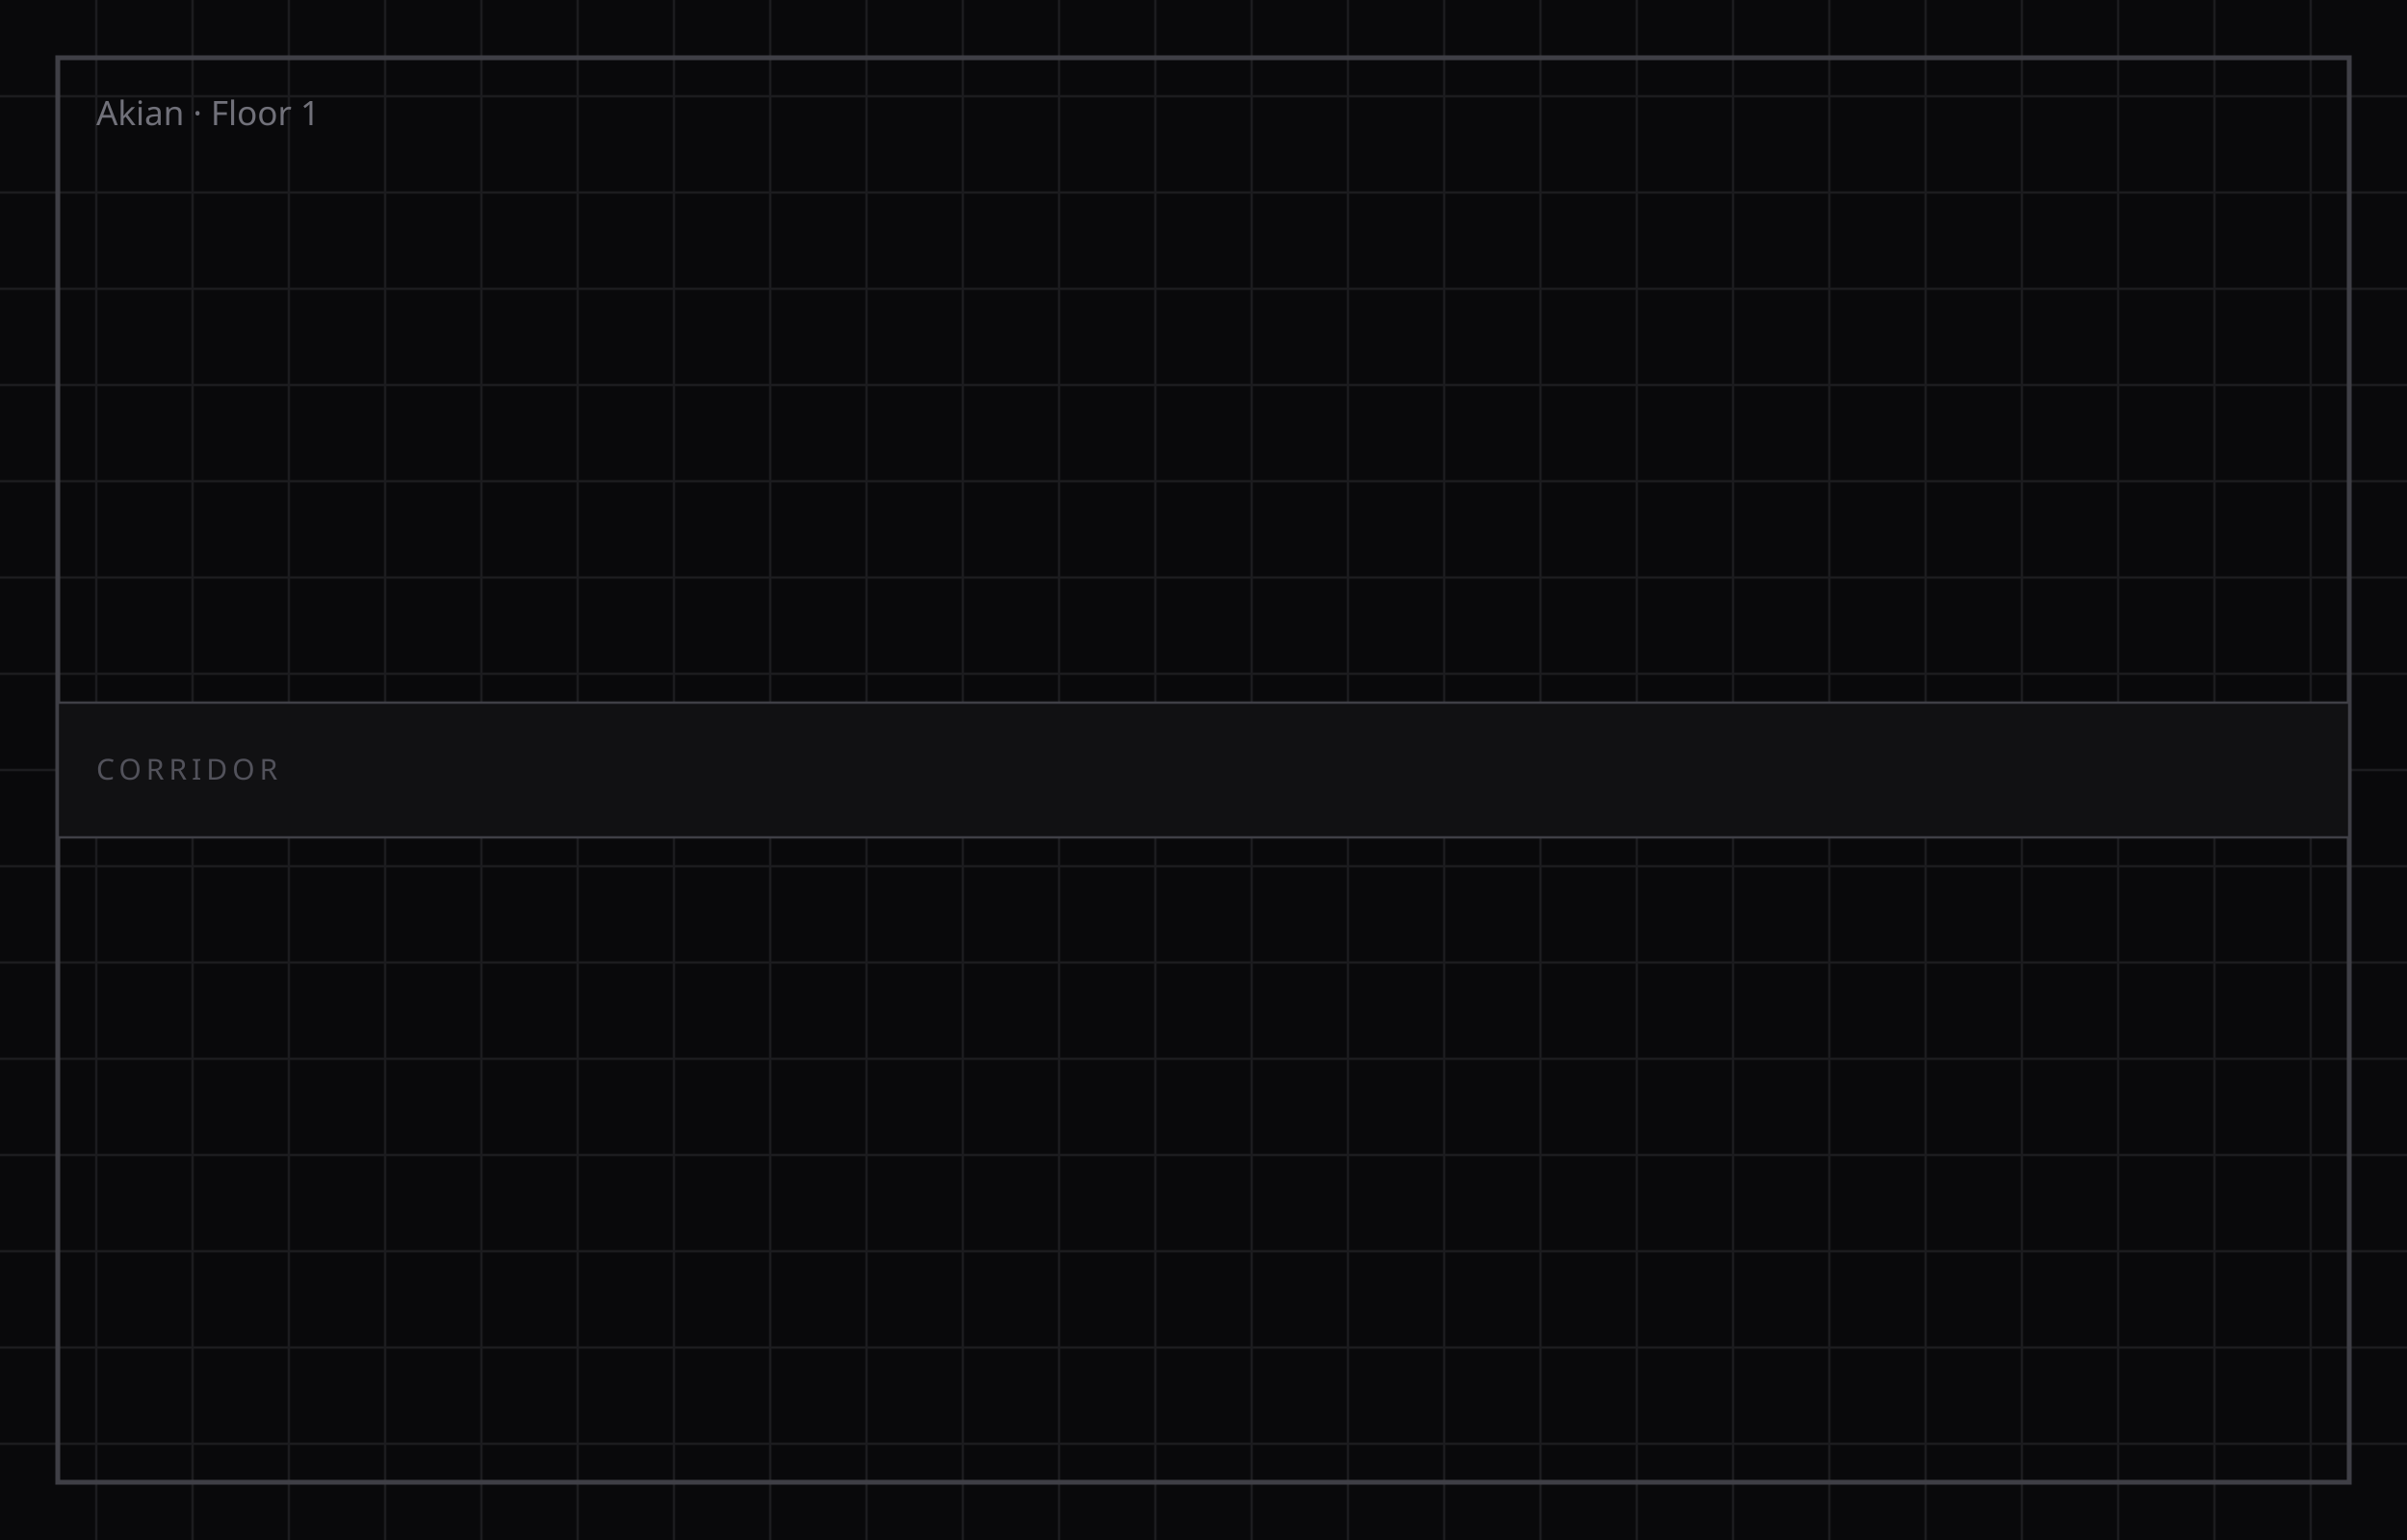
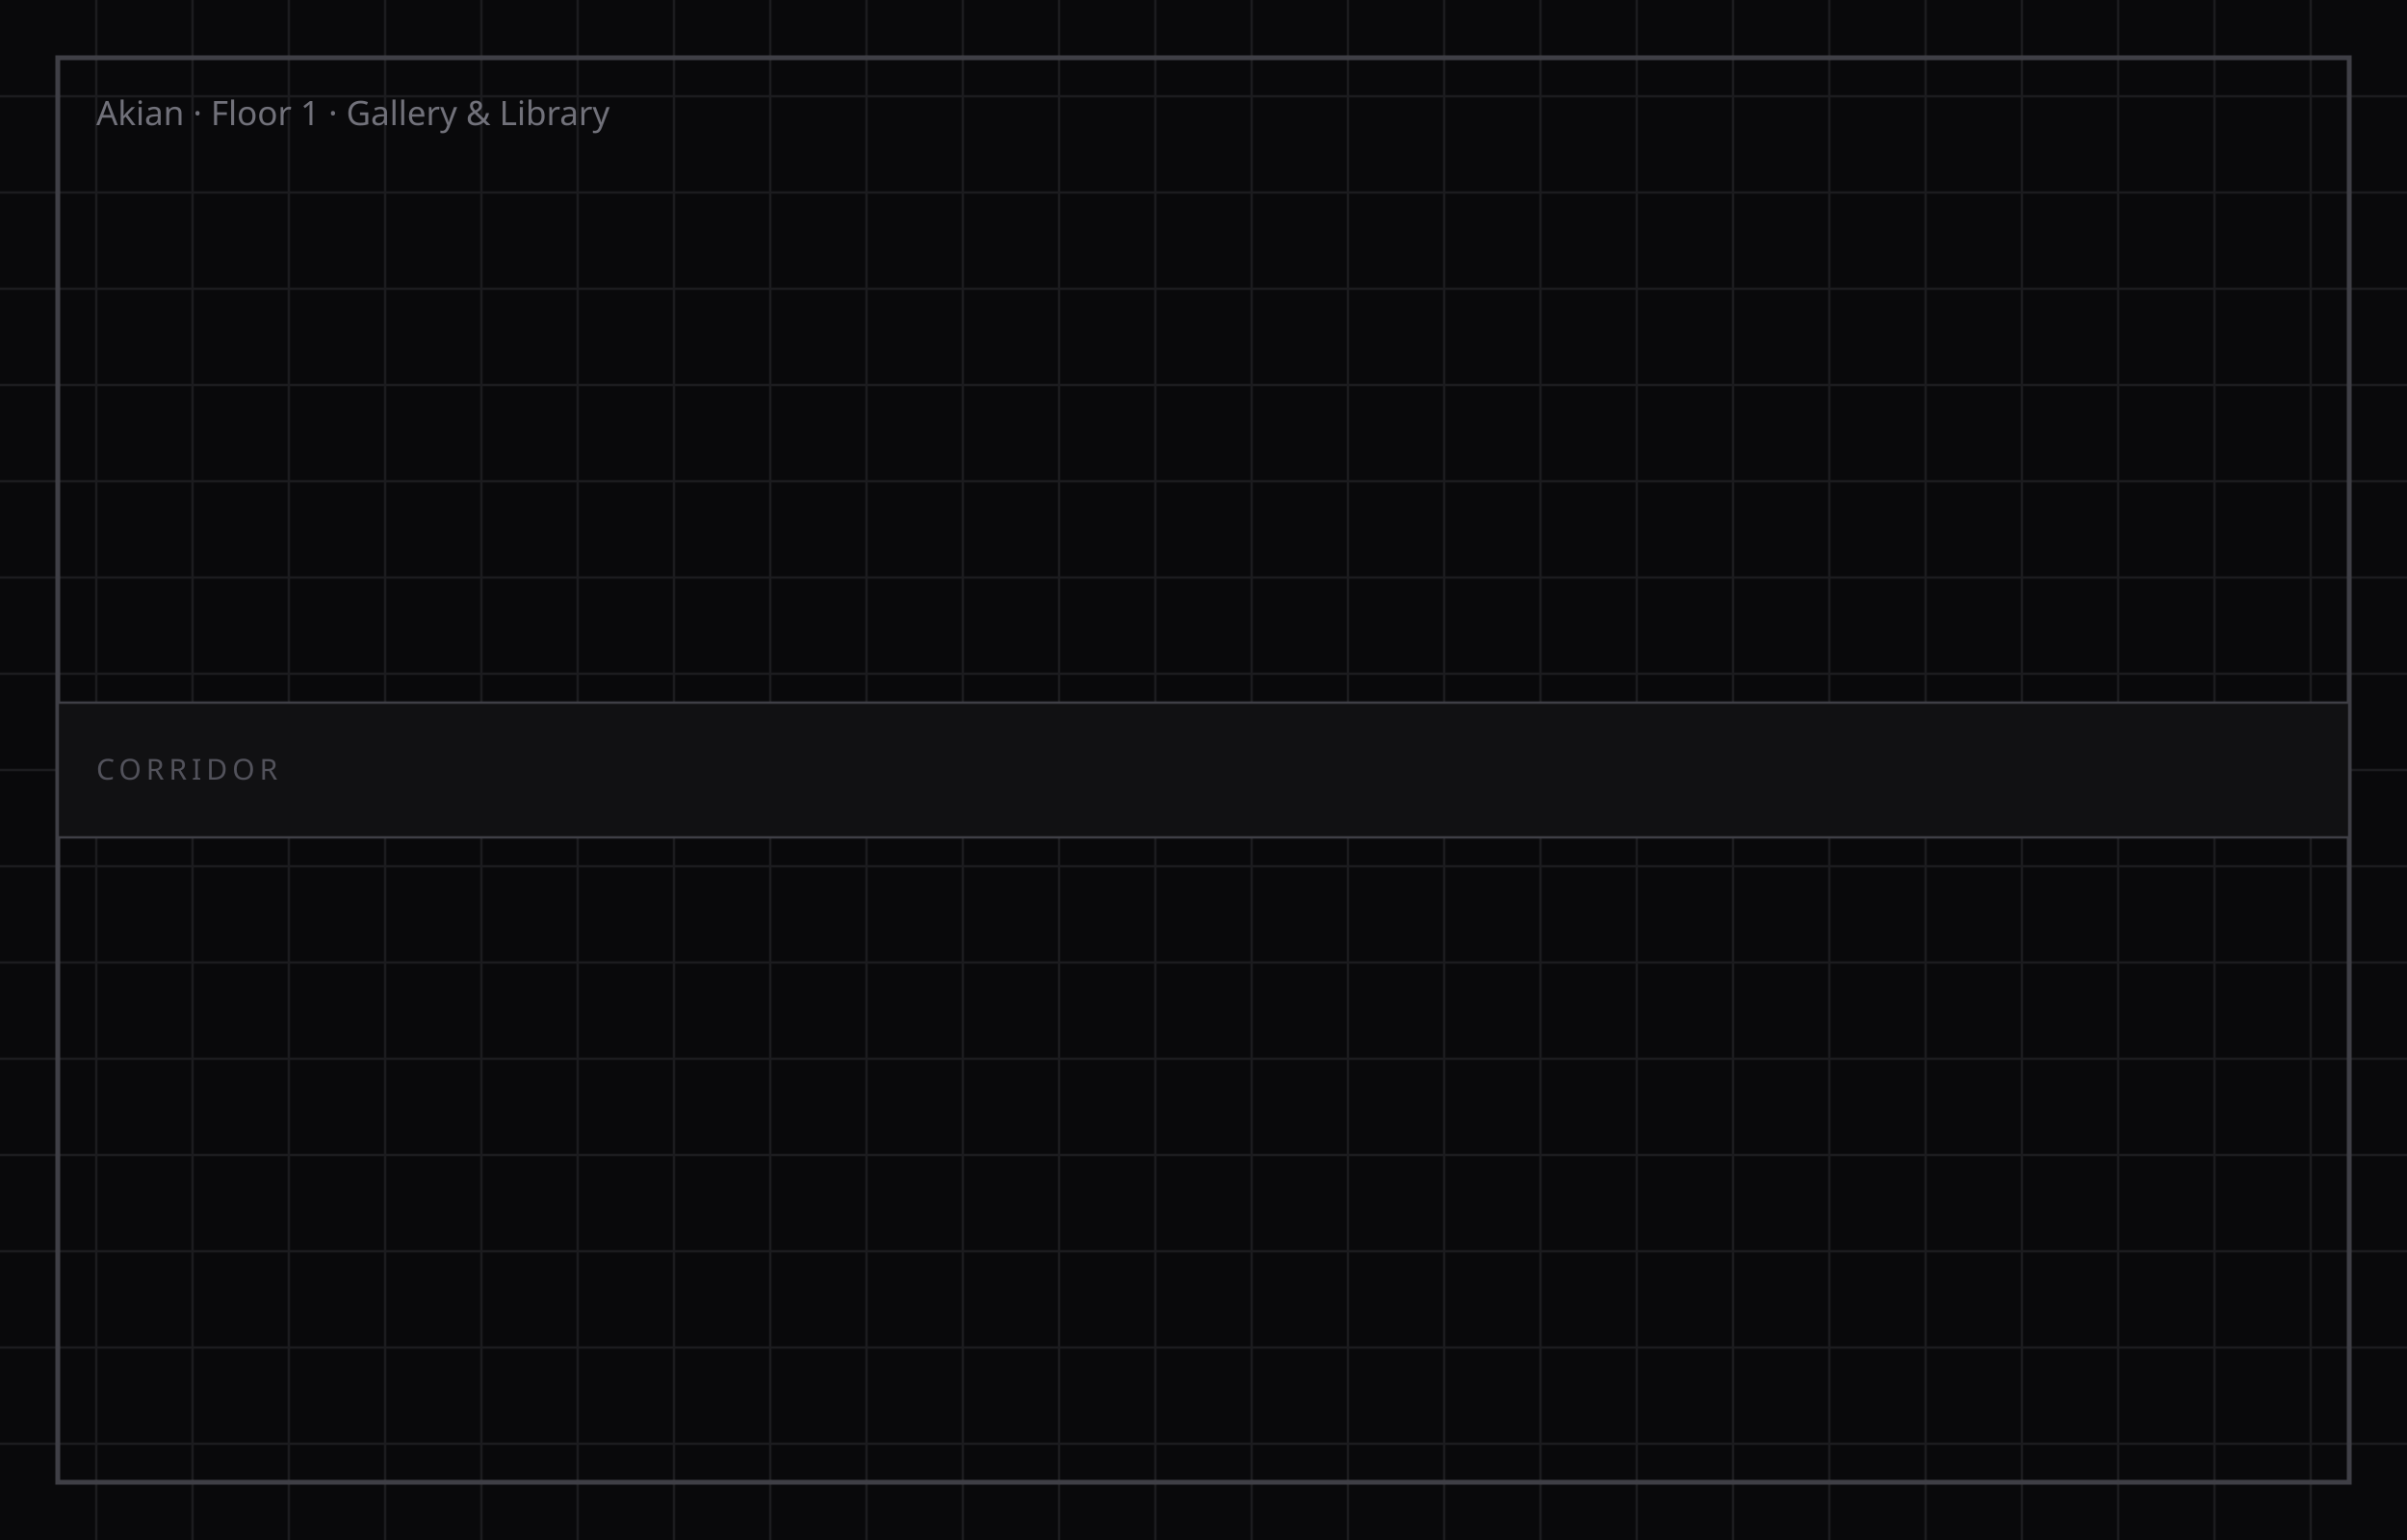
<svg xmlns="http://www.w3.org/2000/svg" viewBox="0 0 1000 640" role="img">
  <rect width="1000" height="640" fill="#09090b" />
  <line x1="40" y1="0" x2="40" y2="640" stroke="#1c1c1f" />
  <line x1="80" y1="0" x2="80" y2="640" stroke="#1c1c1f" />
  <line x1="120" y1="0" x2="120" y2="640" stroke="#1c1c1f" />
  <line x1="160" y1="0" x2="160" y2="640" stroke="#1c1c1f" />
  <line x1="200" y1="0" x2="200" y2="640" stroke="#1c1c1f" />
  <line x1="240" y1="0" x2="240" y2="640" stroke="#1c1c1f" />
  <line x1="280" y1="0" x2="280" y2="640" stroke="#1c1c1f" />
  <line x1="320" y1="0" x2="320" y2="640" stroke="#1c1c1f" />
  <line x1="360" y1="0" x2="360" y2="640" stroke="#1c1c1f" />
  <line x1="400" y1="0" x2="400" y2="640" stroke="#1c1c1f" />
  <line x1="440" y1="0" x2="440" y2="640" stroke="#1c1c1f" />
  <line x1="480" y1="0" x2="480" y2="640" stroke="#1c1c1f" />
  <line x1="520" y1="0" x2="520" y2="640" stroke="#1c1c1f" />
  <line x1="560" y1="0" x2="560" y2="640" stroke="#1c1c1f" />
  <line x1="600" y1="0" x2="600" y2="640" stroke="#1c1c1f" />
  <line x1="640" y1="0" x2="640" y2="640" stroke="#1c1c1f" />
  <line x1="680" y1="0" x2="680" y2="640" stroke="#1c1c1f" />
  <line x1="720" y1="0" x2="720" y2="640" stroke="#1c1c1f" />
  <line x1="760" y1="0" x2="760" y2="640" stroke="#1c1c1f" />
  <line x1="800" y1="0" x2="800" y2="640" stroke="#1c1c1f" />
  <line x1="840" y1="0" x2="840" y2="640" stroke="#1c1c1f" />
  <line x1="880" y1="0" x2="880" y2="640" stroke="#1c1c1f" />
  <line x1="920" y1="0" x2="920" y2="640" stroke="#1c1c1f" />
  <line x1="960" y1="0" x2="960" y2="640" stroke="#1c1c1f" />
  <line x1="0" y1="40" x2="1000" y2="40" stroke="#1c1c1f" />
  <line x1="0" y1="80" x2="1000" y2="80" stroke="#1c1c1f" />
  <line x1="0" y1="120" x2="1000" y2="120" stroke="#1c1c1f" />
  <line x1="0" y1="160" x2="1000" y2="160" stroke="#1c1c1f" />
  <line x1="0" y1="200" x2="1000" y2="200" stroke="#1c1c1f" />
  <line x1="0" y1="240" x2="1000" y2="240" stroke="#1c1c1f" />
  <line x1="0" y1="280" x2="1000" y2="280" stroke="#1c1c1f" />
  <line x1="0" y1="320" x2="1000" y2="320" stroke="#1c1c1f" />
  <line x1="0" y1="360" x2="1000" y2="360" stroke="#1c1c1f" />
  <line x1="0" y1="400" x2="1000" y2="400" stroke="#1c1c1f" />
  <line x1="0" y1="440" x2="1000" y2="440" stroke="#1c1c1f" />
  <line x1="0" y1="480" x2="1000" y2="480" stroke="#1c1c1f" />
  <line x1="0" y1="520" x2="1000" y2="520" stroke="#1c1c1f" />
  <line x1="0" y1="560" x2="1000" y2="560" stroke="#1c1c1f" />
  <line x1="0" y1="600" x2="1000" y2="600" stroke="#1c1c1f" />
  <rect x="24" y="24" width="952" height="592" fill="none" stroke="#3f3f46" stroke-width="2" />
  <rect x="24" y="292" width="952" height="56" fill="#111113" stroke="#3f3f46" />
-   <text x="40" y="52" fill="#71717a" font-size="14" font-family="ui-sans-serif, system-ui">Akian · Floor 1</text>
+   <text x="40" y="52" fill="#71717a" font-size="14" font-family="ui-sans-serif, system-ui">Akian · Floor 1 · Gallery &amp; Library</text>
  <text x="40" y="324" fill="#52525b" font-size="12" font-family="ui-sans-serif, system-ui" letter-spacing="2">CORRIDOR</text>
</svg>
